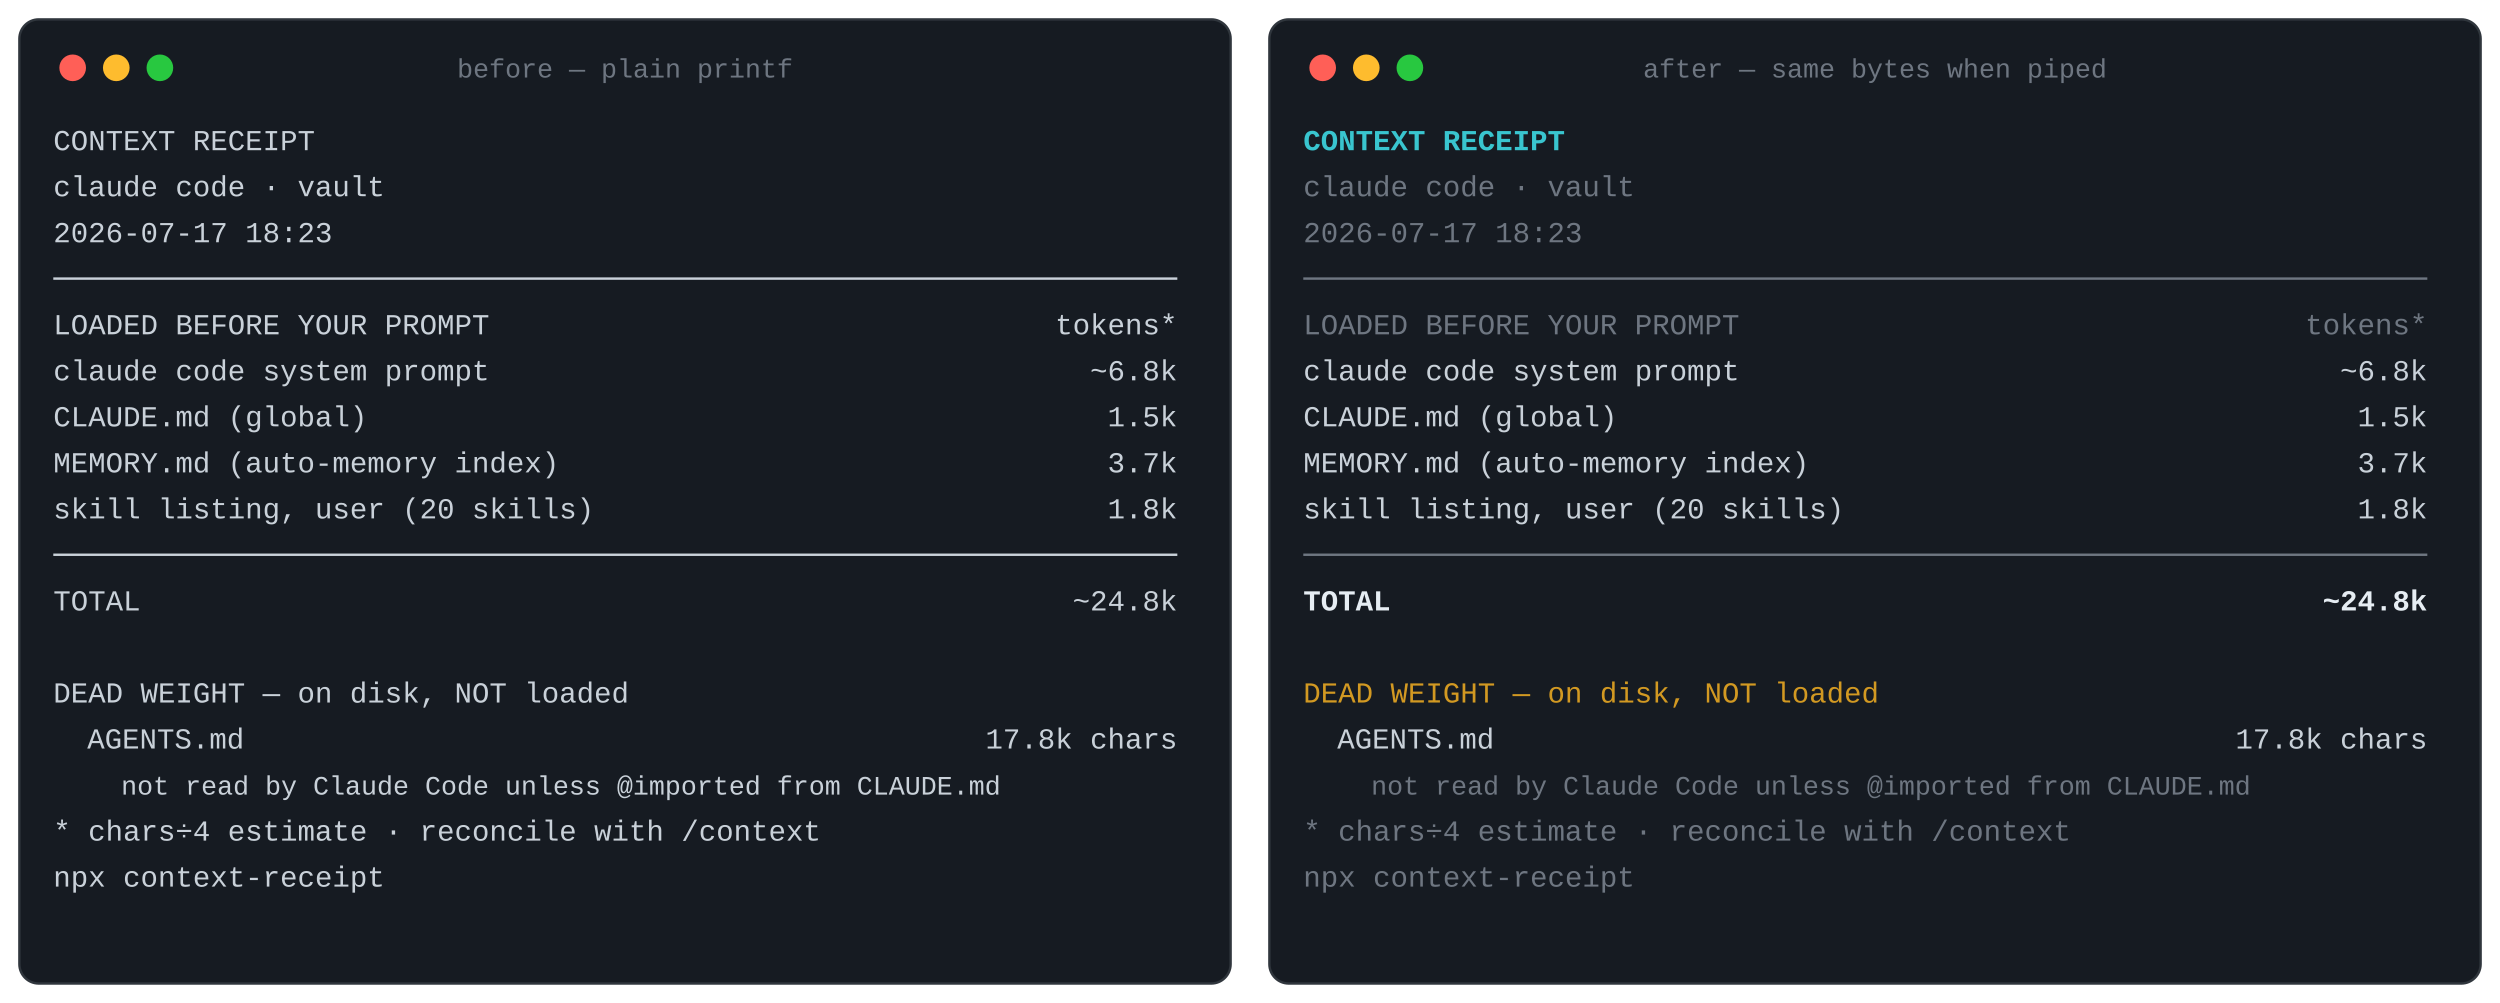
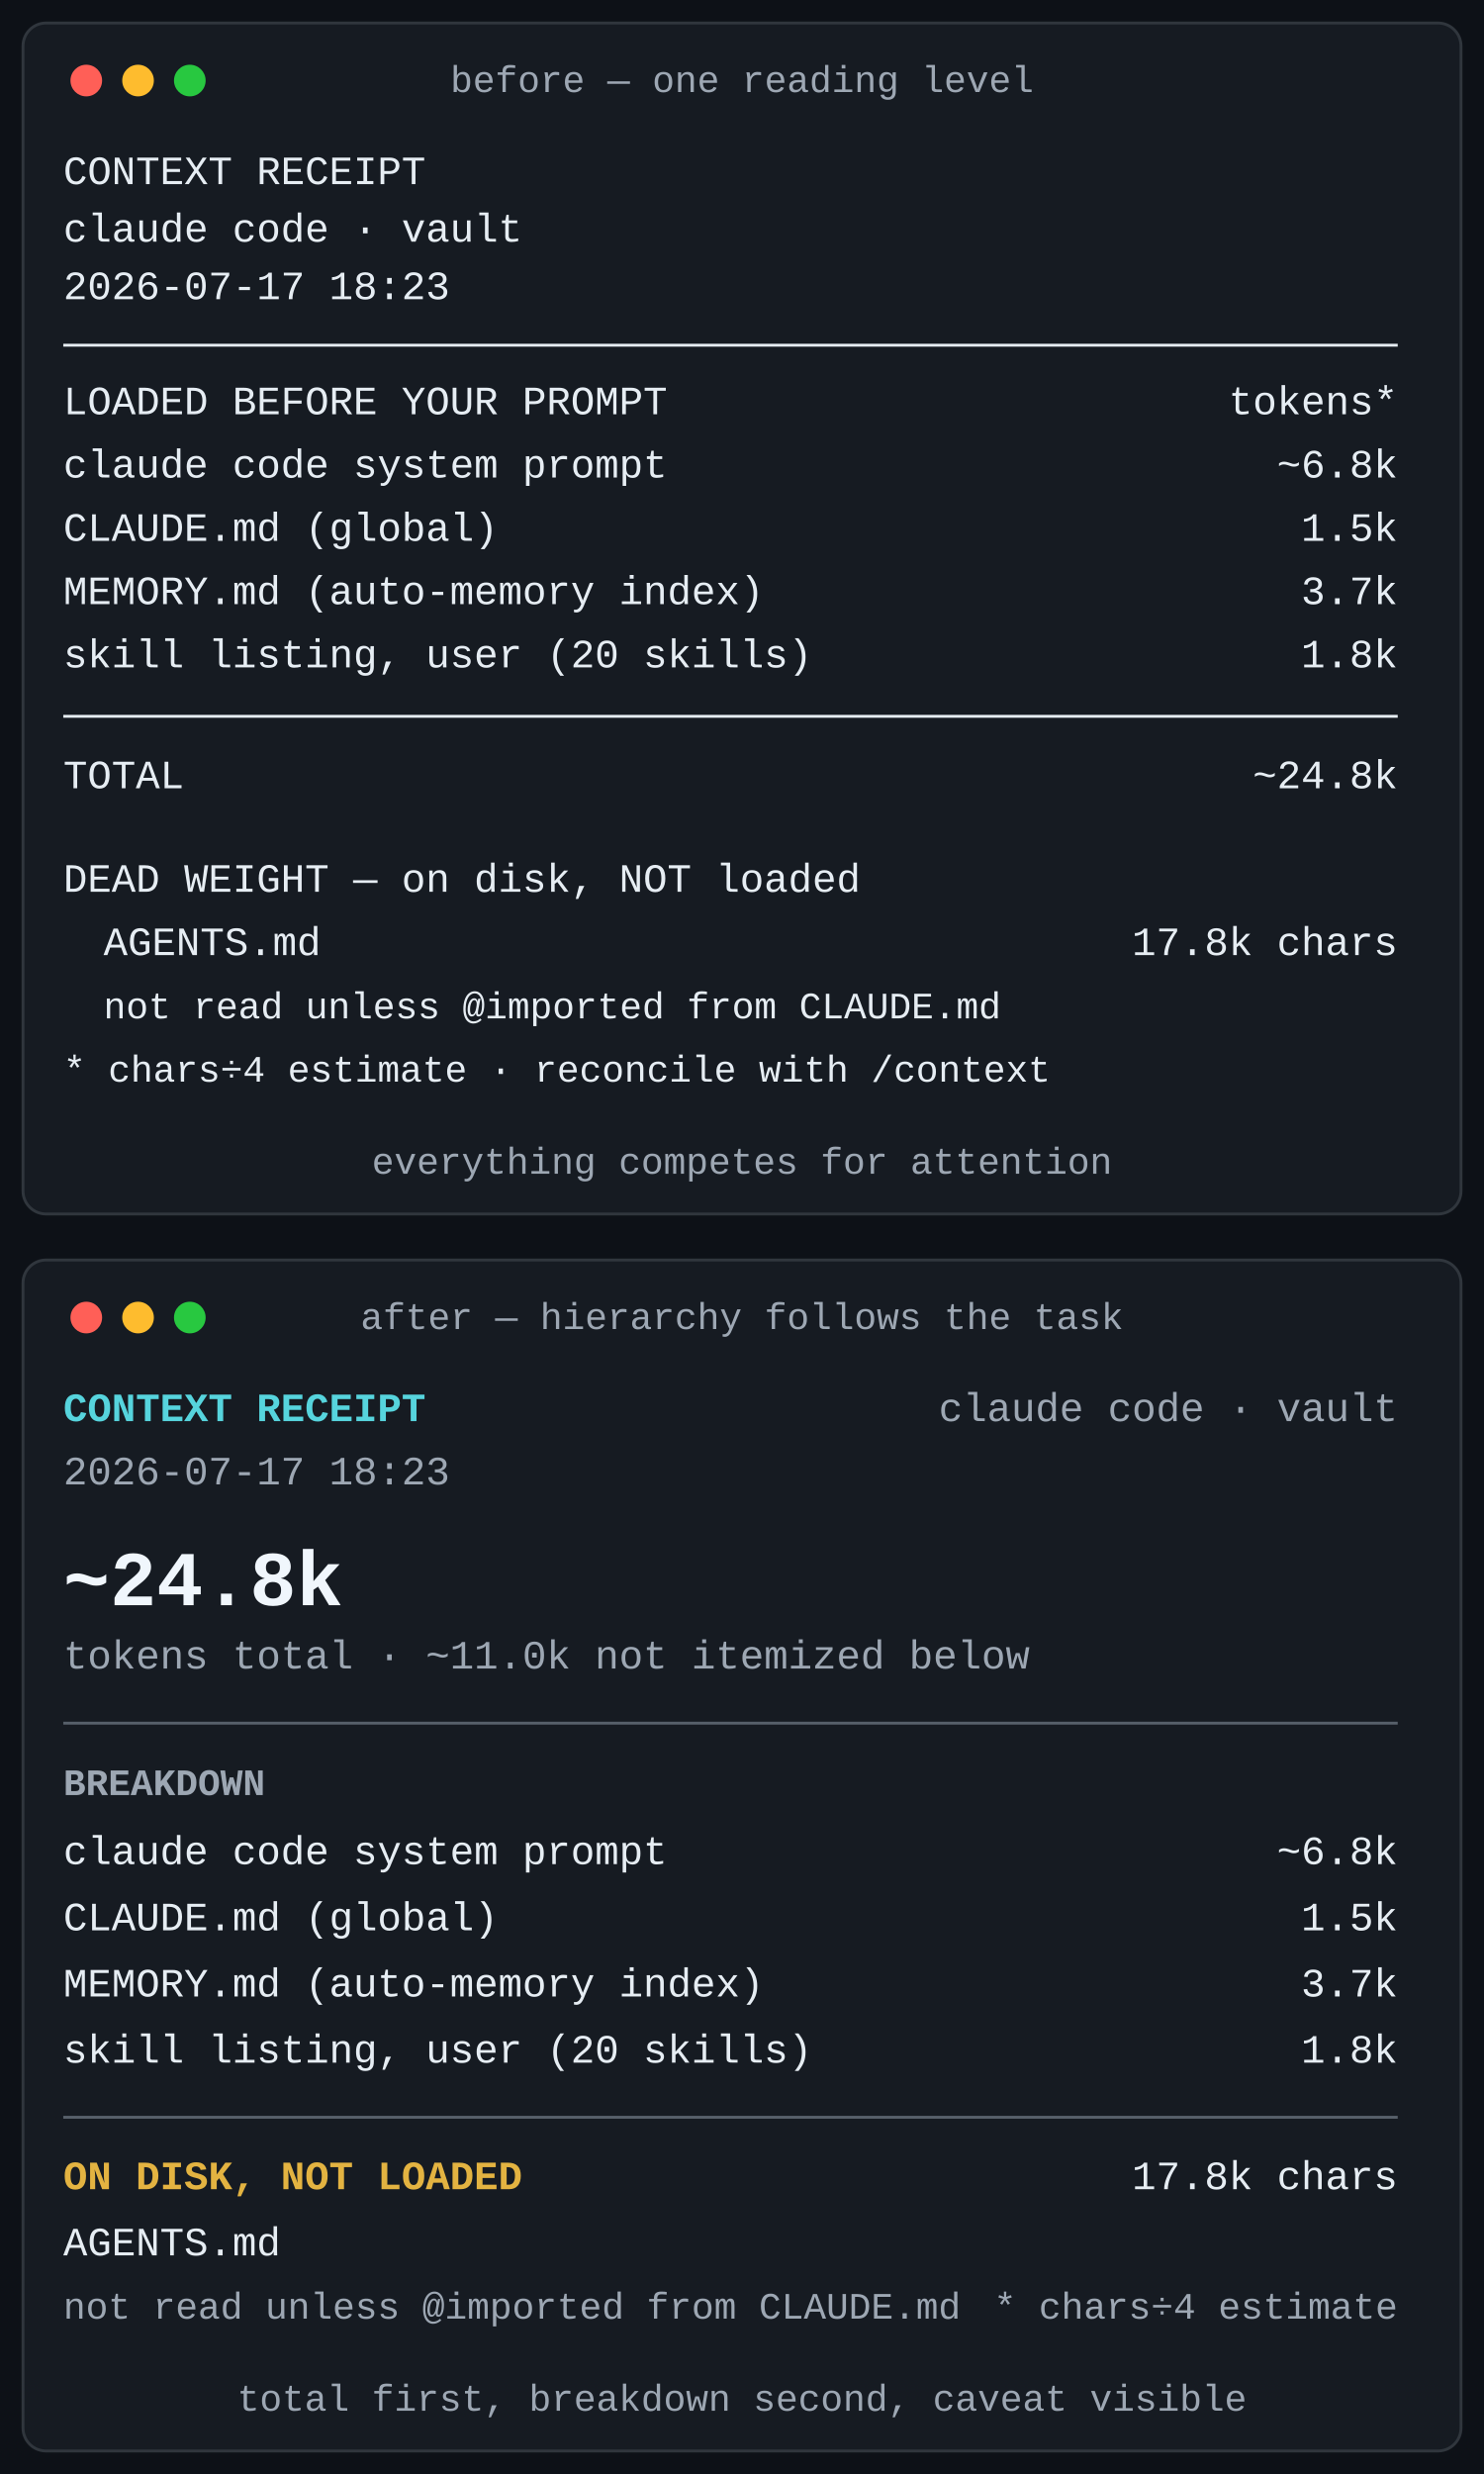
- <svg xmlns="http://www.w3.org/2000/svg" viewBox="0 0 1032 414" font-family="ui-monospace, SFMono-Regular, Menlo, Consolas, 'Liberation Mono', monospace" font-size="12">
+ <svg xmlns="http://www.w3.org/2000/svg" width="516" height="860" viewBox="0 0 516 860" role="img" aria-labelledby="title desc" font-family="ui-monospace, SFMono-Regular, Menlo, Consolas, 'Liberation Mono', monospace" font-size="14">
+   <rect width="516" height="860" fill="#0d1117" />
  <g>
-     <rect x="8" y="8" width="500" height="398" rx="8" fill="#161b22" stroke="#30363d" />
+     <rect x="8" y="8" width="500" height="414" rx="8" fill="#161b22" stroke="#30363d" />
    <circle cx="30" cy="28" r="5.5" fill="#ff5f57" />
    <circle cx="48" cy="28" r="5.5" fill="#febc2e" />
    <circle cx="66" cy="28" r="5.5" fill="#28c840" />
-     <text x="258" y="32" text-anchor="middle" fill="#6e7681" font-size="11">before — plain printf</text>
-     <g fill="#c9d1d9">
-       <text x="22" y="62">CONTEXT RECEIPT</text>
-       <text x="22" y="81">claude code · vault</text>
-       <text x="22" y="100">2026-07-17 18:23</text>
-       <line x1="22" y1="115" x2="486" y2="115" stroke="#c9d1d9" stroke-width="1" />
-       <text x="22" y="138">LOADED BEFORE YOUR PROMPT</text>
-       <text x="486" y="138" text-anchor="end">tokens*</text>
-       <text x="22" y="157">claude code system prompt</text>
-       <text x="486" y="157" text-anchor="end">~6.8k</text>
-       <text x="22" y="176">CLAUDE.md (global)</text>
-       <text x="486" y="176" text-anchor="end">1.5k</text>
-       <text x="22" y="195">MEMORY.md (auto-memory index)</text>
-       <text x="486" y="195" text-anchor="end">3.7k</text>
-       <text x="22" y="214">skill listing, user (20 skills)</text>
-       <text x="486" y="214" text-anchor="end">1.8k</text>
-       <line x1="22" y1="229" x2="486" y2="229" stroke="#c9d1d9" stroke-width="1" />
-       <text x="22" y="252">TOTAL</text>
-       <text x="486" y="252" text-anchor="end">~24.8k</text>
-       <text x="22" y="290">DEAD WEIGHT — on disk, NOT loaded</text>
-       <text x="36" y="309">AGENTS.md</text>
-       <text x="486" y="309" text-anchor="end">17.8k chars</text>
-       <text x="50" y="328" font-size="11">not read by Claude Code unless @imported from CLAUDE.md</text>
-       <text x="22" y="347">* chars÷4 estimate · reconcile with /context</text>
-       <text x="22" y="366">npx context-receipt</text>
+     <text x="258" y="32" text-anchor="middle" fill="#9da7b3" font-size="13">before — one reading level</text>
+     <g fill="#e6edf3">
+       <text x="22" y="64">CONTEXT RECEIPT</text>
+       <text x="22" y="84">claude code · vault</text>
+       <text x="22" y="104">2026-07-17 18:23</text>
+       <line x1="22" y1="120" x2="486" y2="120" stroke="#e6edf3" />
+       <text x="22" y="144">LOADED BEFORE YOUR PROMPT</text>
+       <text x="486" y="144" text-anchor="end">tokens*</text>
+       <text x="22" y="166">claude code system prompt</text>
+       <text x="486" y="166" text-anchor="end">~6.8k</text>
+       <text x="22" y="188">CLAUDE.md (global)</text>
+       <text x="486" y="188" text-anchor="end">1.5k</text>
+       <text x="22" y="210">MEMORY.md (auto-memory index)</text>
+       <text x="486" y="210" text-anchor="end">3.7k</text>
+       <text x="22" y="232">skill listing, user (20 skills)</text>
+       <text x="486" y="232" text-anchor="end">1.8k</text>
+       <line x1="22" y1="249" x2="486" y2="249" stroke="#e6edf3" />
+       <text x="22" y="274">TOTAL</text>
+       <text x="486" y="274" text-anchor="end">~24.8k</text>
+       <text x="22" y="310">DEAD WEIGHT — on disk, NOT loaded</text>
+       <text x="36" y="332">AGENTS.md</text>
+       <text x="486" y="332" text-anchor="end">17.8k chars</text>
+       <text x="36" y="354" font-size="13">not read unless @imported from CLAUDE.md</text>
+       <text x="22" y="376" font-size="13">* chars÷4 estimate · reconcile with /context</text>
    </g>
+     <text x="258" y="408" text-anchor="middle" fill="#9da7b3" font-size="13">everything competes for attention</text>
  </g>
-   <g>
-     <rect x="524" y="8" width="500" height="398" rx="8" fill="#161b22" stroke="#30363d" />
+   <g transform="translate(-516 430)">
+     <rect x="524" y="8" width="500" height="414" rx="8" fill="#161b22" stroke="#30363d" />
    <circle cx="546" cy="28" r="5.5" fill="#ff5f57" />
    <circle cx="564" cy="28" r="5.5" fill="#febc2e" />
    <circle cx="582" cy="28" r="5.5" fill="#28c840" />
-     <text x="774" y="32" text-anchor="middle" fill="#6e7681" font-size="11">after — same bytes when piped</text>
-     <text x="538" y="62" fill="#39c5cf" font-weight="700">CONTEXT RECEIPT</text>
-     <text x="538" y="81" fill="#6e7681">claude code · vault</text>
-     <text x="538" y="100" fill="#6e7681">2026-07-17 18:23</text>
-     <line x1="538" y1="115" x2="1002" y2="115" stroke="#6e7681" stroke-width="1" />
-     <text x="538" y="138" fill="#6e7681">LOADED BEFORE YOUR PROMPT</text>
-     <text x="1002" y="138" text-anchor="end" fill="#6e7681">tokens*</text>
-     <text x="538" y="157" fill="#c9d1d9">claude code system prompt</text>
-     <text x="1002" y="157" text-anchor="end" fill="#c9d1d9">~6.8k</text>
-     <text x="538" y="176" fill="#c9d1d9">CLAUDE.md (global)</text>
-     <text x="1002" y="176" text-anchor="end" fill="#c9d1d9">1.5k</text>
-     <text x="538" y="195" fill="#c9d1d9">MEMORY.md (auto-memory index)</text>
-     <text x="1002" y="195" text-anchor="end" fill="#c9d1d9">3.7k</text>
-     <text x="538" y="214" fill="#c9d1d9">skill listing, user (20 skills)</text>
-     <text x="1002" y="214" text-anchor="end" fill="#c9d1d9">1.8k</text>
-     <line x1="538" y1="229" x2="1002" y2="229" stroke="#6e7681" stroke-width="1" />
-     <text x="538" y="252" fill="#e6edf3" font-weight="700">TOTAL</text>
-     <text x="1002" y="252" text-anchor="end" fill="#e6edf3" font-weight="700">~24.8k</text>
-     <text x="538" y="290" fill="#d29922">DEAD WEIGHT — on disk, NOT loaded</text>
-     <text x="552" y="309" fill="#c9d1d9">AGENTS.md</text>
-     <text x="1002" y="309" text-anchor="end" fill="#c9d1d9">17.8k chars</text>
-     <text x="566" y="328" fill="#6e7681" font-size="11">not read by Claude Code unless @imported from CLAUDE.md</text>
-     <text x="538" y="347" fill="#6e7681">* chars÷4 estimate · reconcile with /context</text>
-     <text x="538" y="366" fill="#6e7681">npx context-receipt</text>
+     <text x="774" y="32" text-anchor="middle" fill="#9da7b3" font-size="13">after — hierarchy follows the task</text>
+     <text x="538" y="64" fill="#56d4dd" font-weight="700">CONTEXT RECEIPT</text>
+     <text x="1002" y="64" text-anchor="end" fill="#9da7b3">claude code · vault</text>
+     <text x="538" y="86" fill="#9da7b3">2026-07-17 18:23</text>
+     <text x="538" y="128" fill="#f0f6fc" font-size="27" font-weight="700">~24.8k</text>
+     <text x="538" y="150" fill="#9da7b3">tokens total · ~11.0k not itemized below</text>
+     <line x1="538" y1="169" x2="1002" y2="169" stroke="#57606a" />
+     <text x="538" y="194" fill="#9da7b3" font-size="13" font-weight="700">BREAKDOWN</text>
+     <g fill="#e6edf3">
+       <text x="538" y="218">claude code system prompt</text>
+       <text x="1002" y="218" text-anchor="end">~6.8k</text>
+       <text x="538" y="241">CLAUDE.md (global)</text>
+       <text x="1002" y="241" text-anchor="end">1.5k</text>
+       <text x="538" y="264">MEMORY.md (auto-memory index)</text>
+       <text x="1002" y="264" text-anchor="end">3.7k</text>
+       <text x="538" y="287">skill listing, user (20 skills)</text>
+       <text x="1002" y="287" text-anchor="end">1.8k</text>
+     </g>
+     <line x1="538" y1="306" x2="1002" y2="306" stroke="#57606a" />
+     <text x="538" y="331" fill="#e3b341" font-weight="700">ON DISK, NOT LOADED</text>
+     <text x="1002" y="331" text-anchor="end" fill="#e6edf3">17.8k chars</text>
+     <text x="538" y="354" fill="#e6edf3">AGENTS.md</text>
+     <text x="538" y="376" fill="#9da7b3" font-size="13">not read unless @imported from CLAUDE.md</text>
+     <text x="1002" y="376" text-anchor="end" fill="#9da7b3" font-size="13">* chars÷4 estimate</text>
+     <text x="774" y="408" text-anchor="middle" fill="#9da7b3" font-size="13">total first, breakdown second, caveat visible</text>
  </g>
</svg>
